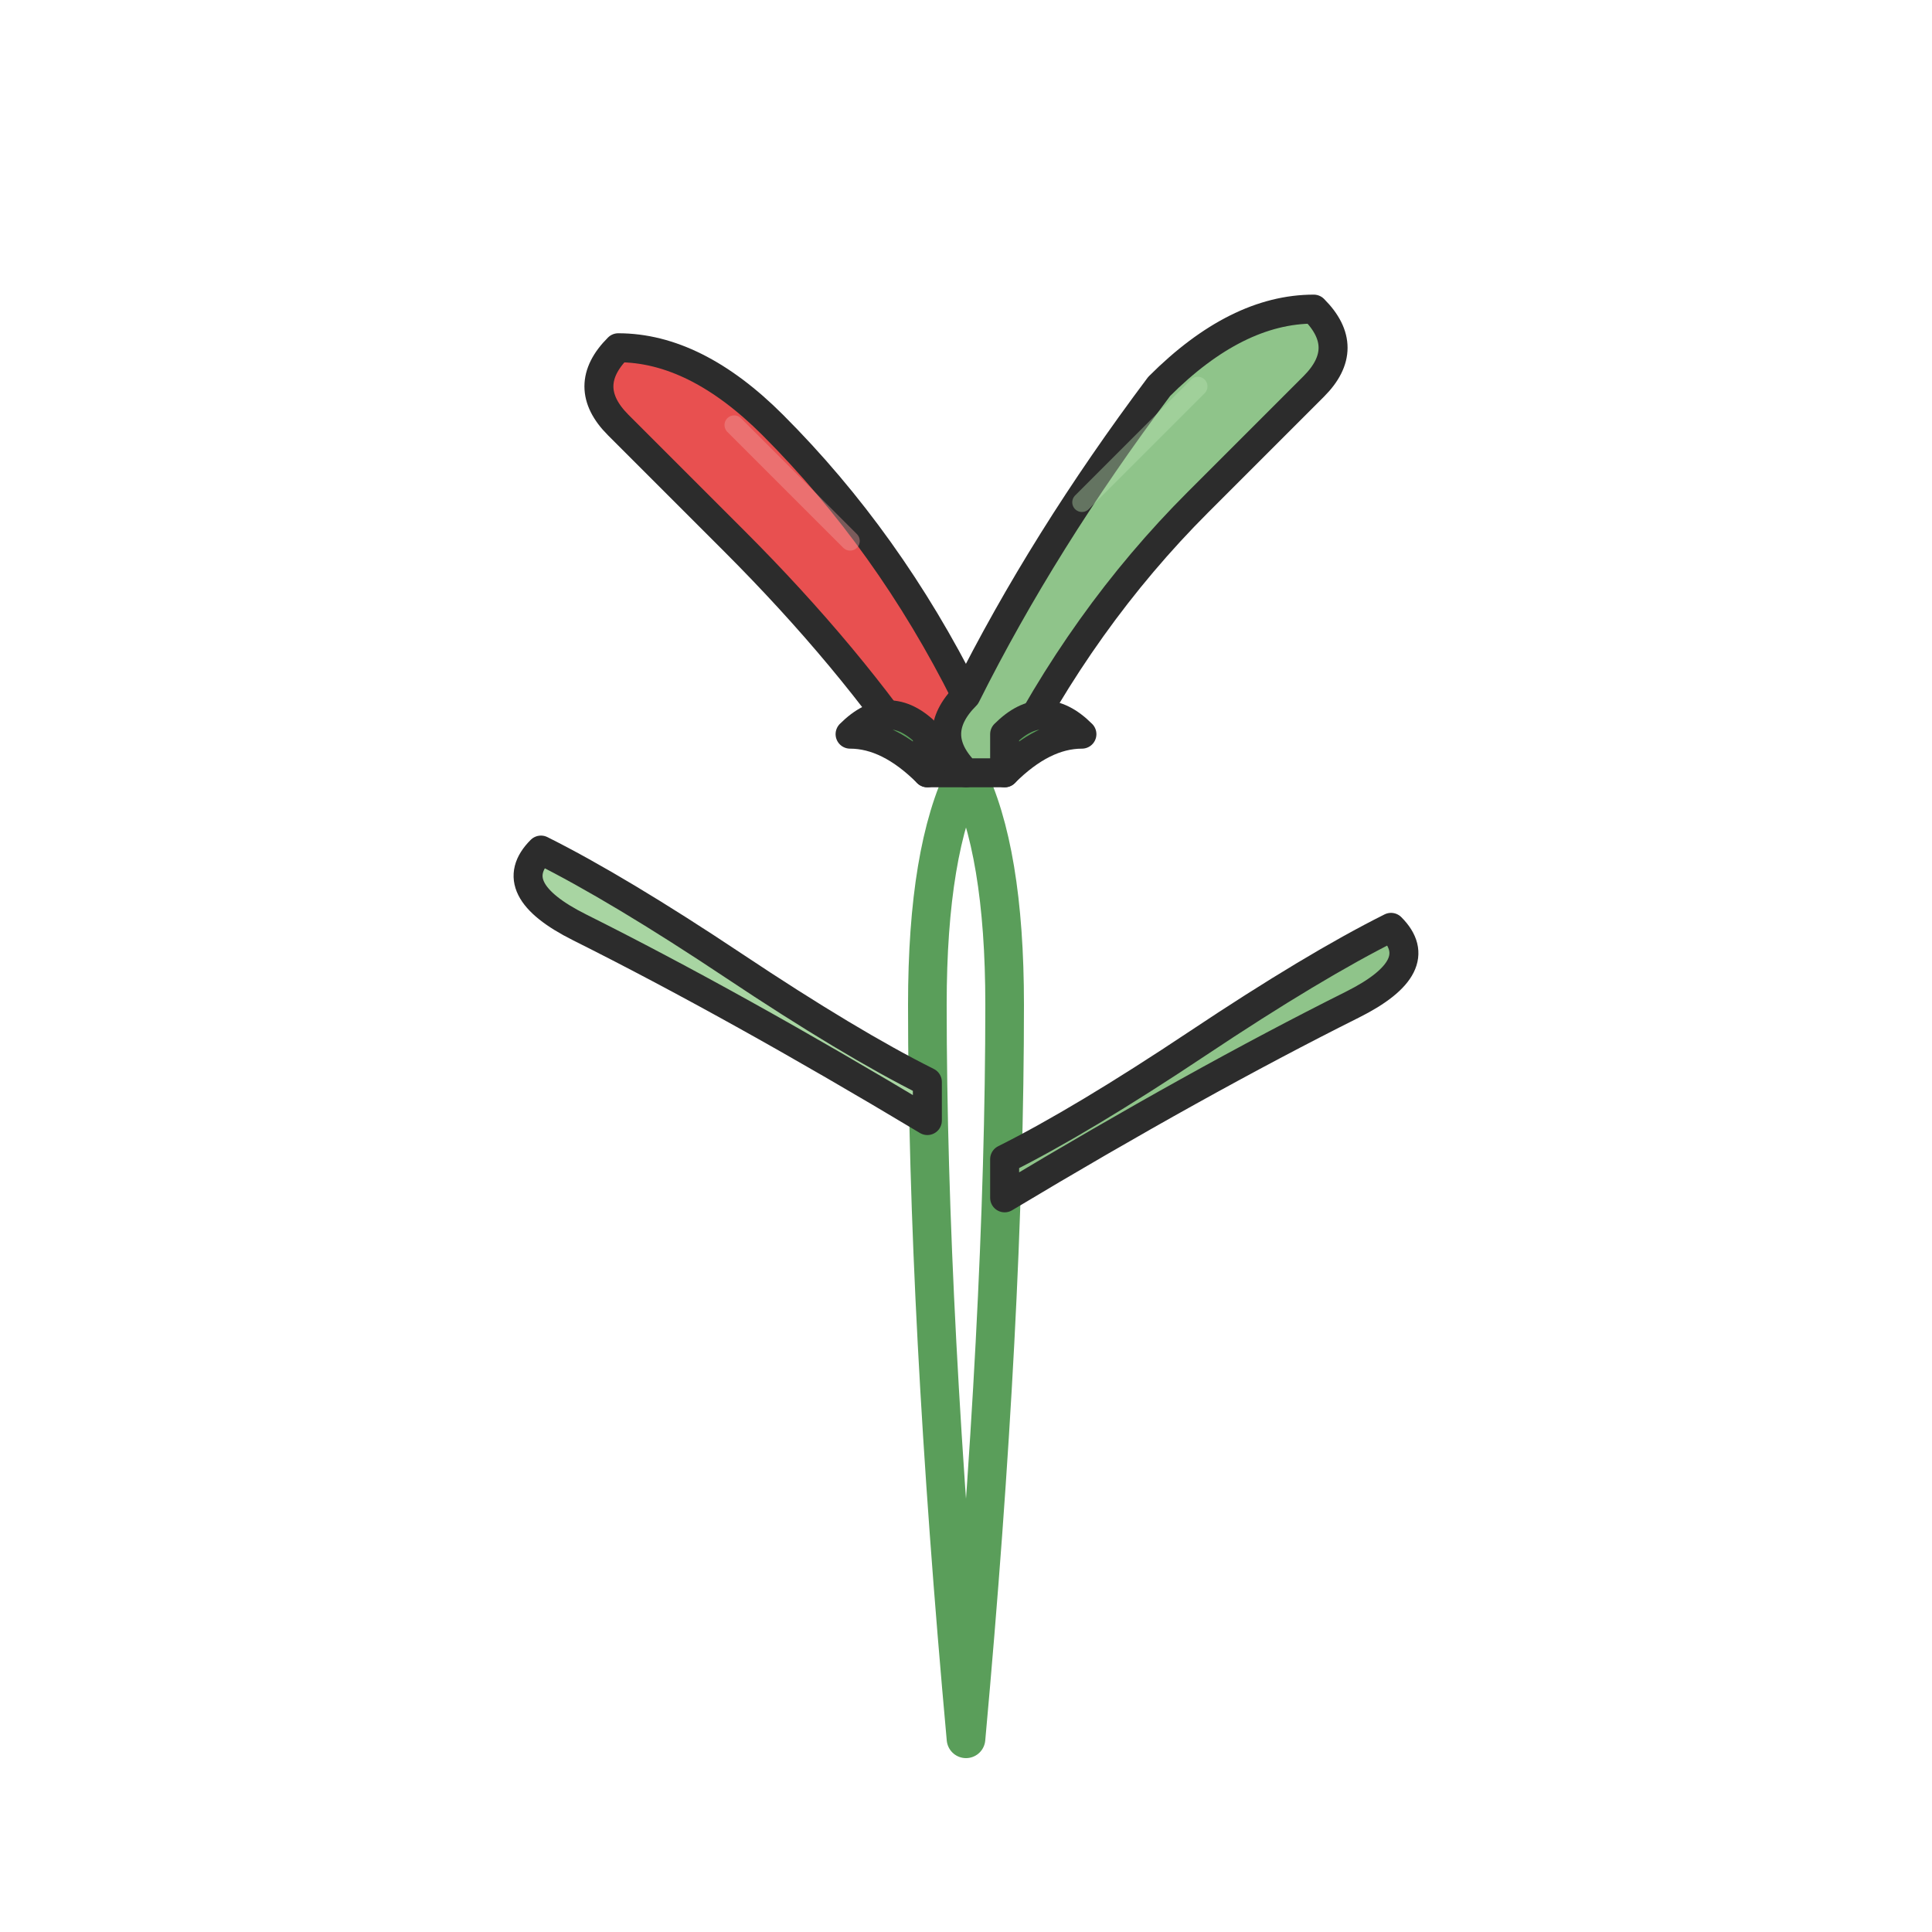
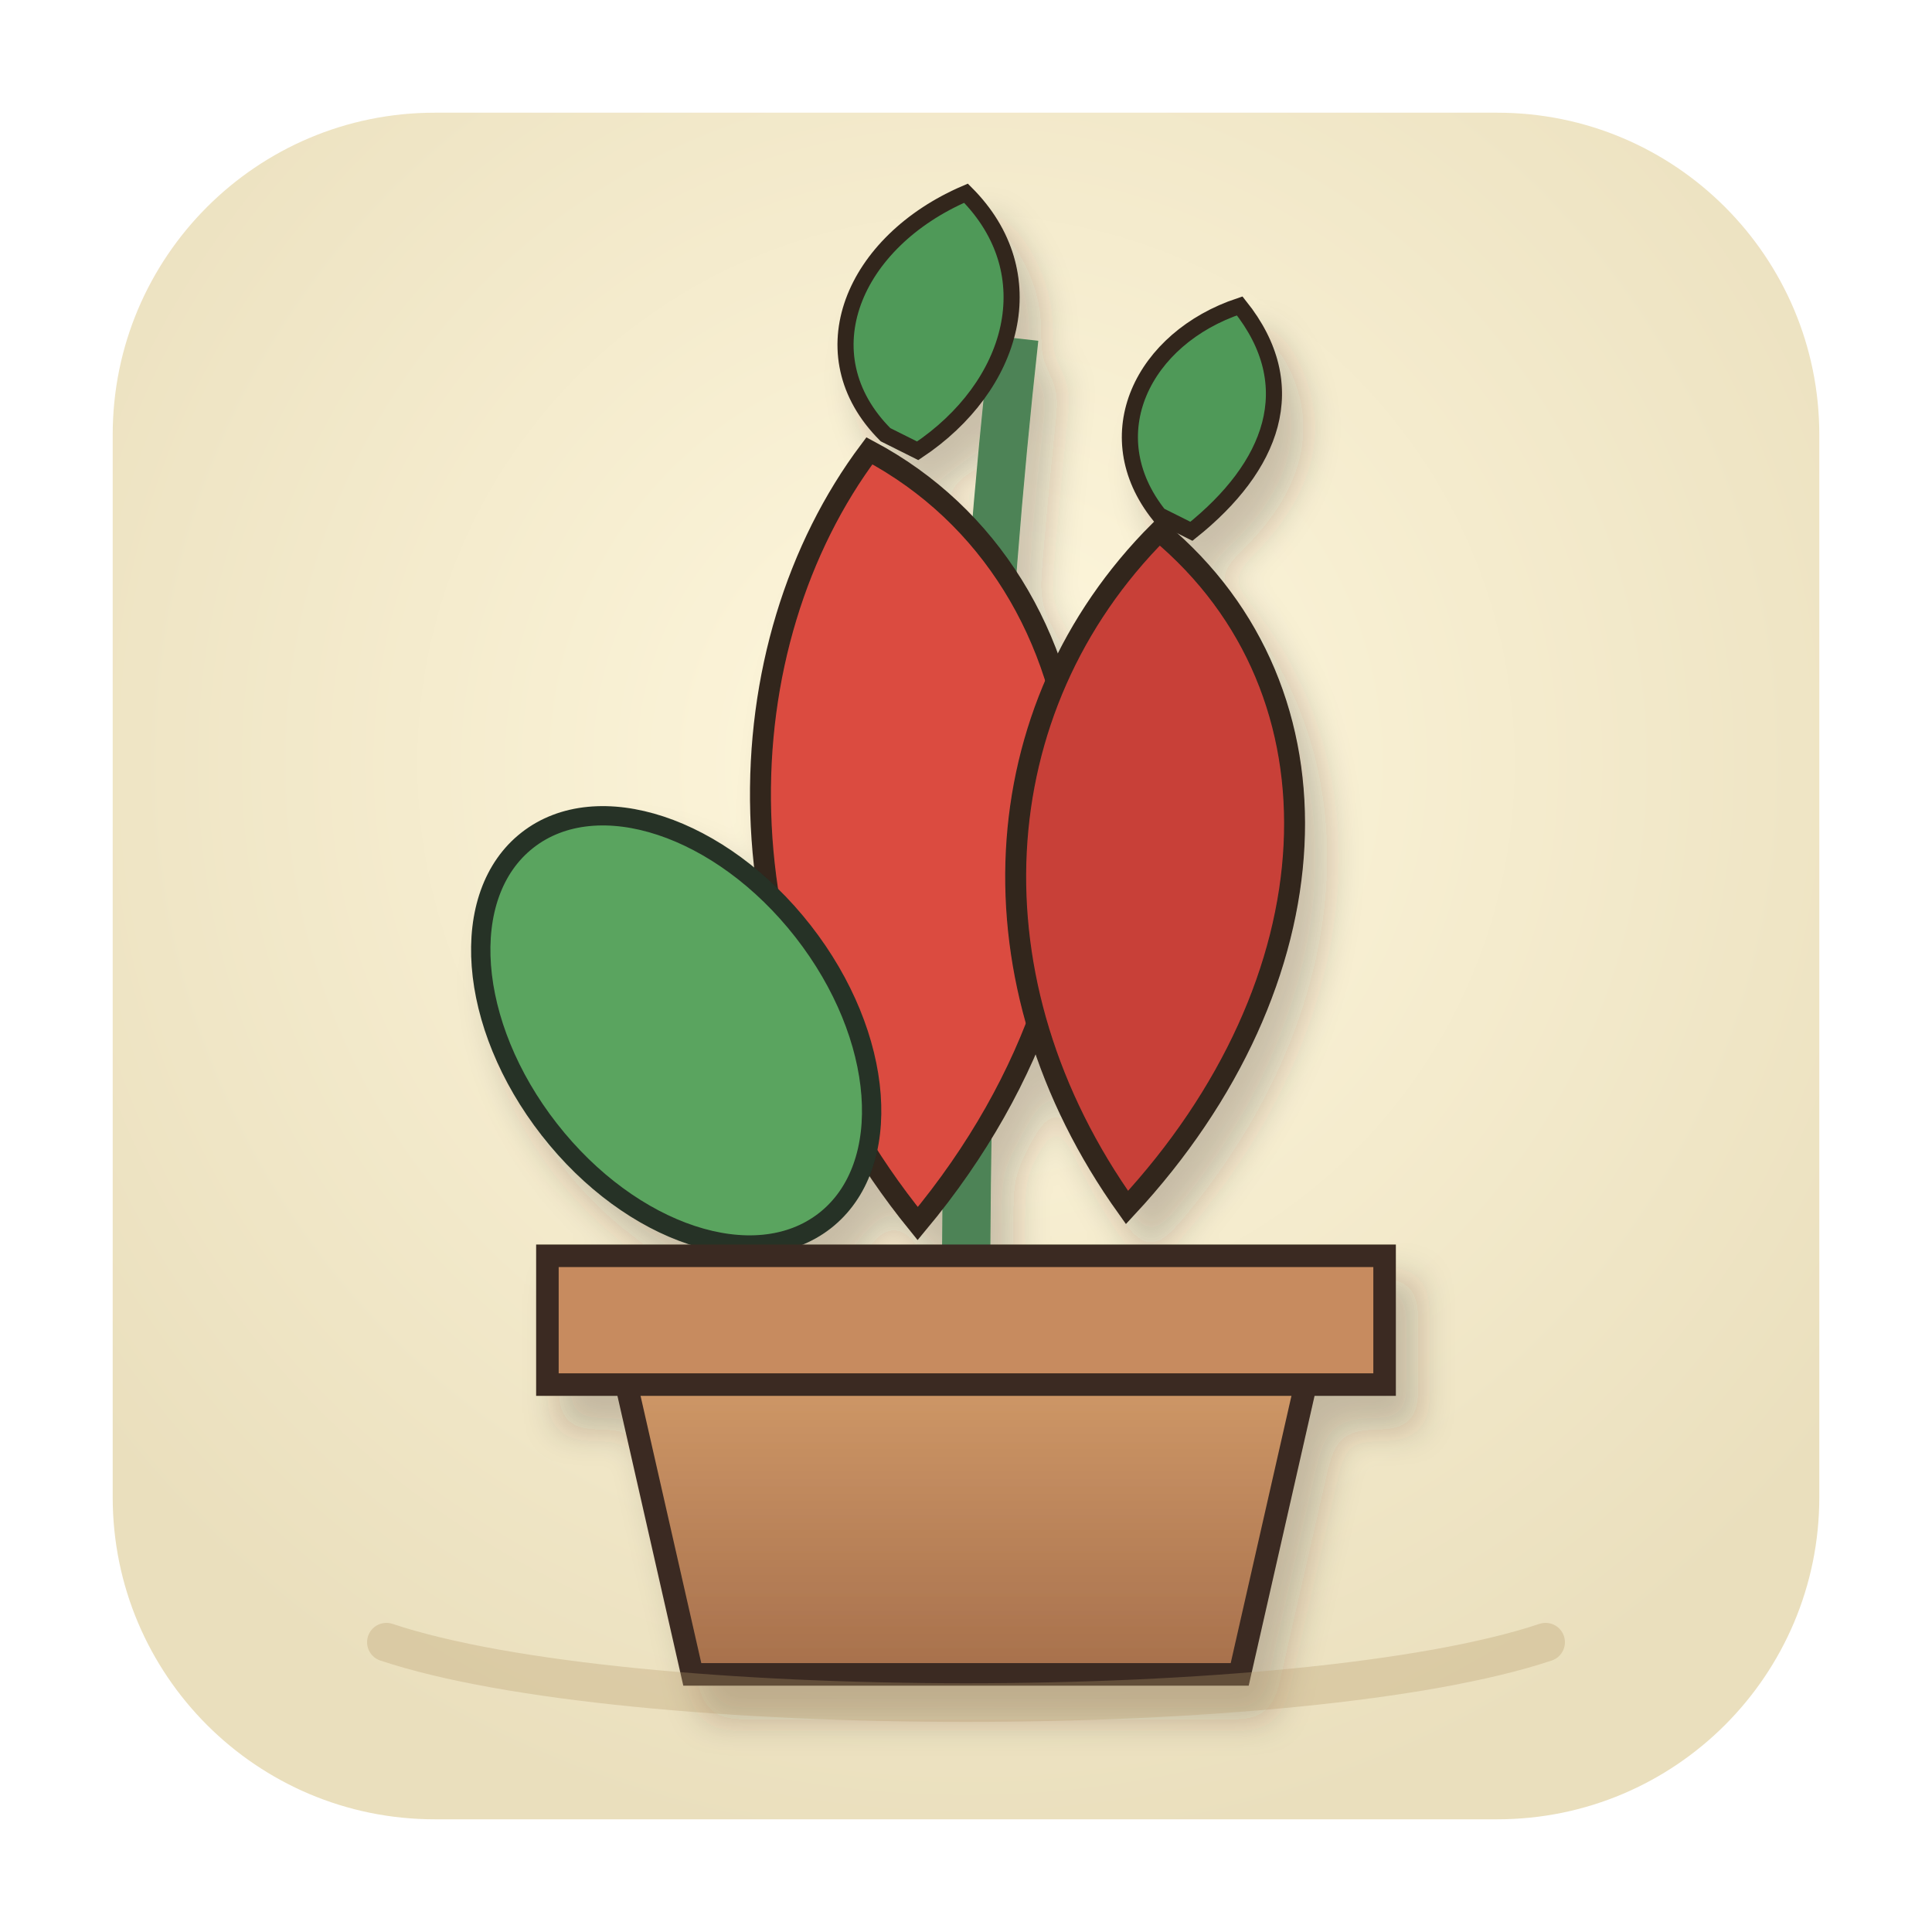
- <svg xmlns="http://www.w3.org/2000/svg" viewBox="0 0 100 100" width="100" height="100">
-   <g fill="none" stroke="#2c2c2c" stroke-width="1.5" stroke-linecap="round" stroke-linejoin="round">
-     <path d="M50,90 Q48,68 48,52 Q48,44 50,40 Q52,44 52,52 Q52,68 50,90Z" stroke="#5a9e5a" stroke-width="2" />
-     <path d="M48,58 Q38,52 30,48 Q26,46 28,44 Q32,46 38,50 Q44,54 48,56Z" fill="#a8d5a2" stroke="#2c2c2c" />
-     <path d="M52,62 Q62,56 70,52 Q74,50 72,48 Q68,50 62,54 Q56,58 52,60Z" fill="#8fc48a" stroke="#2c2c2c" />
-     <path d="M48,40 Q44,34 38,28 Q34,24 32,22 Q30,20 32,18 Q36,18 40,22 Q46,28 50,36 Q52,38 50,40Z" fill="#e85050" stroke="#2c2c2c" />
-     <path d="M48,40 Q46,38 44,38 Q46,36 48,38Z" fill="#5a9e5a" stroke="#2c2c2c" />
-     <path d="M44,28 Q40,24 38,22" stroke="#f0a0a0" stroke-width="1" opacity="0.4" />
-     <path d="M52,40 Q56,32 62,26 Q66,22 68,20 Q70,18 68,16 Q64,16 60,20 Q54,28 50,36 Q48,38 50,40Z" fill="#8fc48a" stroke="#2c2c2c" />
-     <path d="M52,40 Q54,38 56,38 Q54,36 52,38Z" fill="#5a9e5a" stroke="#2c2c2c" />
-     <path d="M56,26 Q60,22 62,20" stroke="#b8e0b2" stroke-width="1" opacity="0.4" />
+ <svg xmlns="http://www.w3.org/2000/svg" viewBox="0 0 120 120" width="120" height="120" role="img" aria-label="辣椒识别插画">
+   <defs>
+     <radialGradient id="paper" cx="50%" cy="38%" r="65%">
+       <stop offset="0" stop-color="#fff8de" />
+       <stop offset="1" stop-color="#eadfbd" />
+     </radialGradient>
+     <linearGradient id="pot" x1="0" x2="0" y1="0" y2="1">
+       <stop offset="0" stop-color="#d7a06d" />
+       <stop offset="1" stop-color="#a7704c" />
+     </linearGradient>
+     <filter id="shadow" x="-20%" y="-20%" width="140%" height="140%">
+       <feDropShadow dx="1.4" dy="2.1" stdDeviation="1.1" flood-color="#3a2a20" flood-opacity=".24" />
+     </filter>
+   </defs>
+   <rect x="7" y="7" width="106" height="106" rx="20" fill="url(#paper)" />
+   <g filter="url(#shadow)">
+     <path d="M60 82c0-23 1-43 3-61" fill="none" stroke="#4d8356" stroke-width="3" />
+     <path d="M54 28c15 8 18 30 3 48-13-16-12-36-3-48z" fill="#db4b41" stroke="#30251d" stroke-width="1.3" />
+     <path d="M72 33c12 10 11 28-2 42-10-14-9-31 2-42z" fill="#c83f39" stroke="#30251d" stroke-width="1.3" />
+     <path d="M55 27c-5-5-2-12 5-15 5 5 3 12-3 16zM72 32c-4-5-1-11 5-13 4 5 2 10-3 14z" fill="#4f9958" stroke="#30251d" stroke-width="1" />
+     <ellipse cx="42" cy="64" rx="10" ry="15" transform="rotate(-38 42 64)" fill="#5aa45f" stroke="#263126" stroke-width="1.2" />
+     <path d="M38 82h44l-5 22H43z" fill="url(#pot)" stroke="#3a2a22" stroke-width="1.4" />
+     <path d="M34 78h52v8H34z" fill="#c78b5e" stroke="#3a2a22" stroke-width="1.4" rx="3" />
  </g>
+   <path d="M24 102c15 5 57 5 72 0" fill="none" stroke="#b69a6c" stroke-width="2.4" opacity=".32" stroke-linecap="round" />
</svg>
